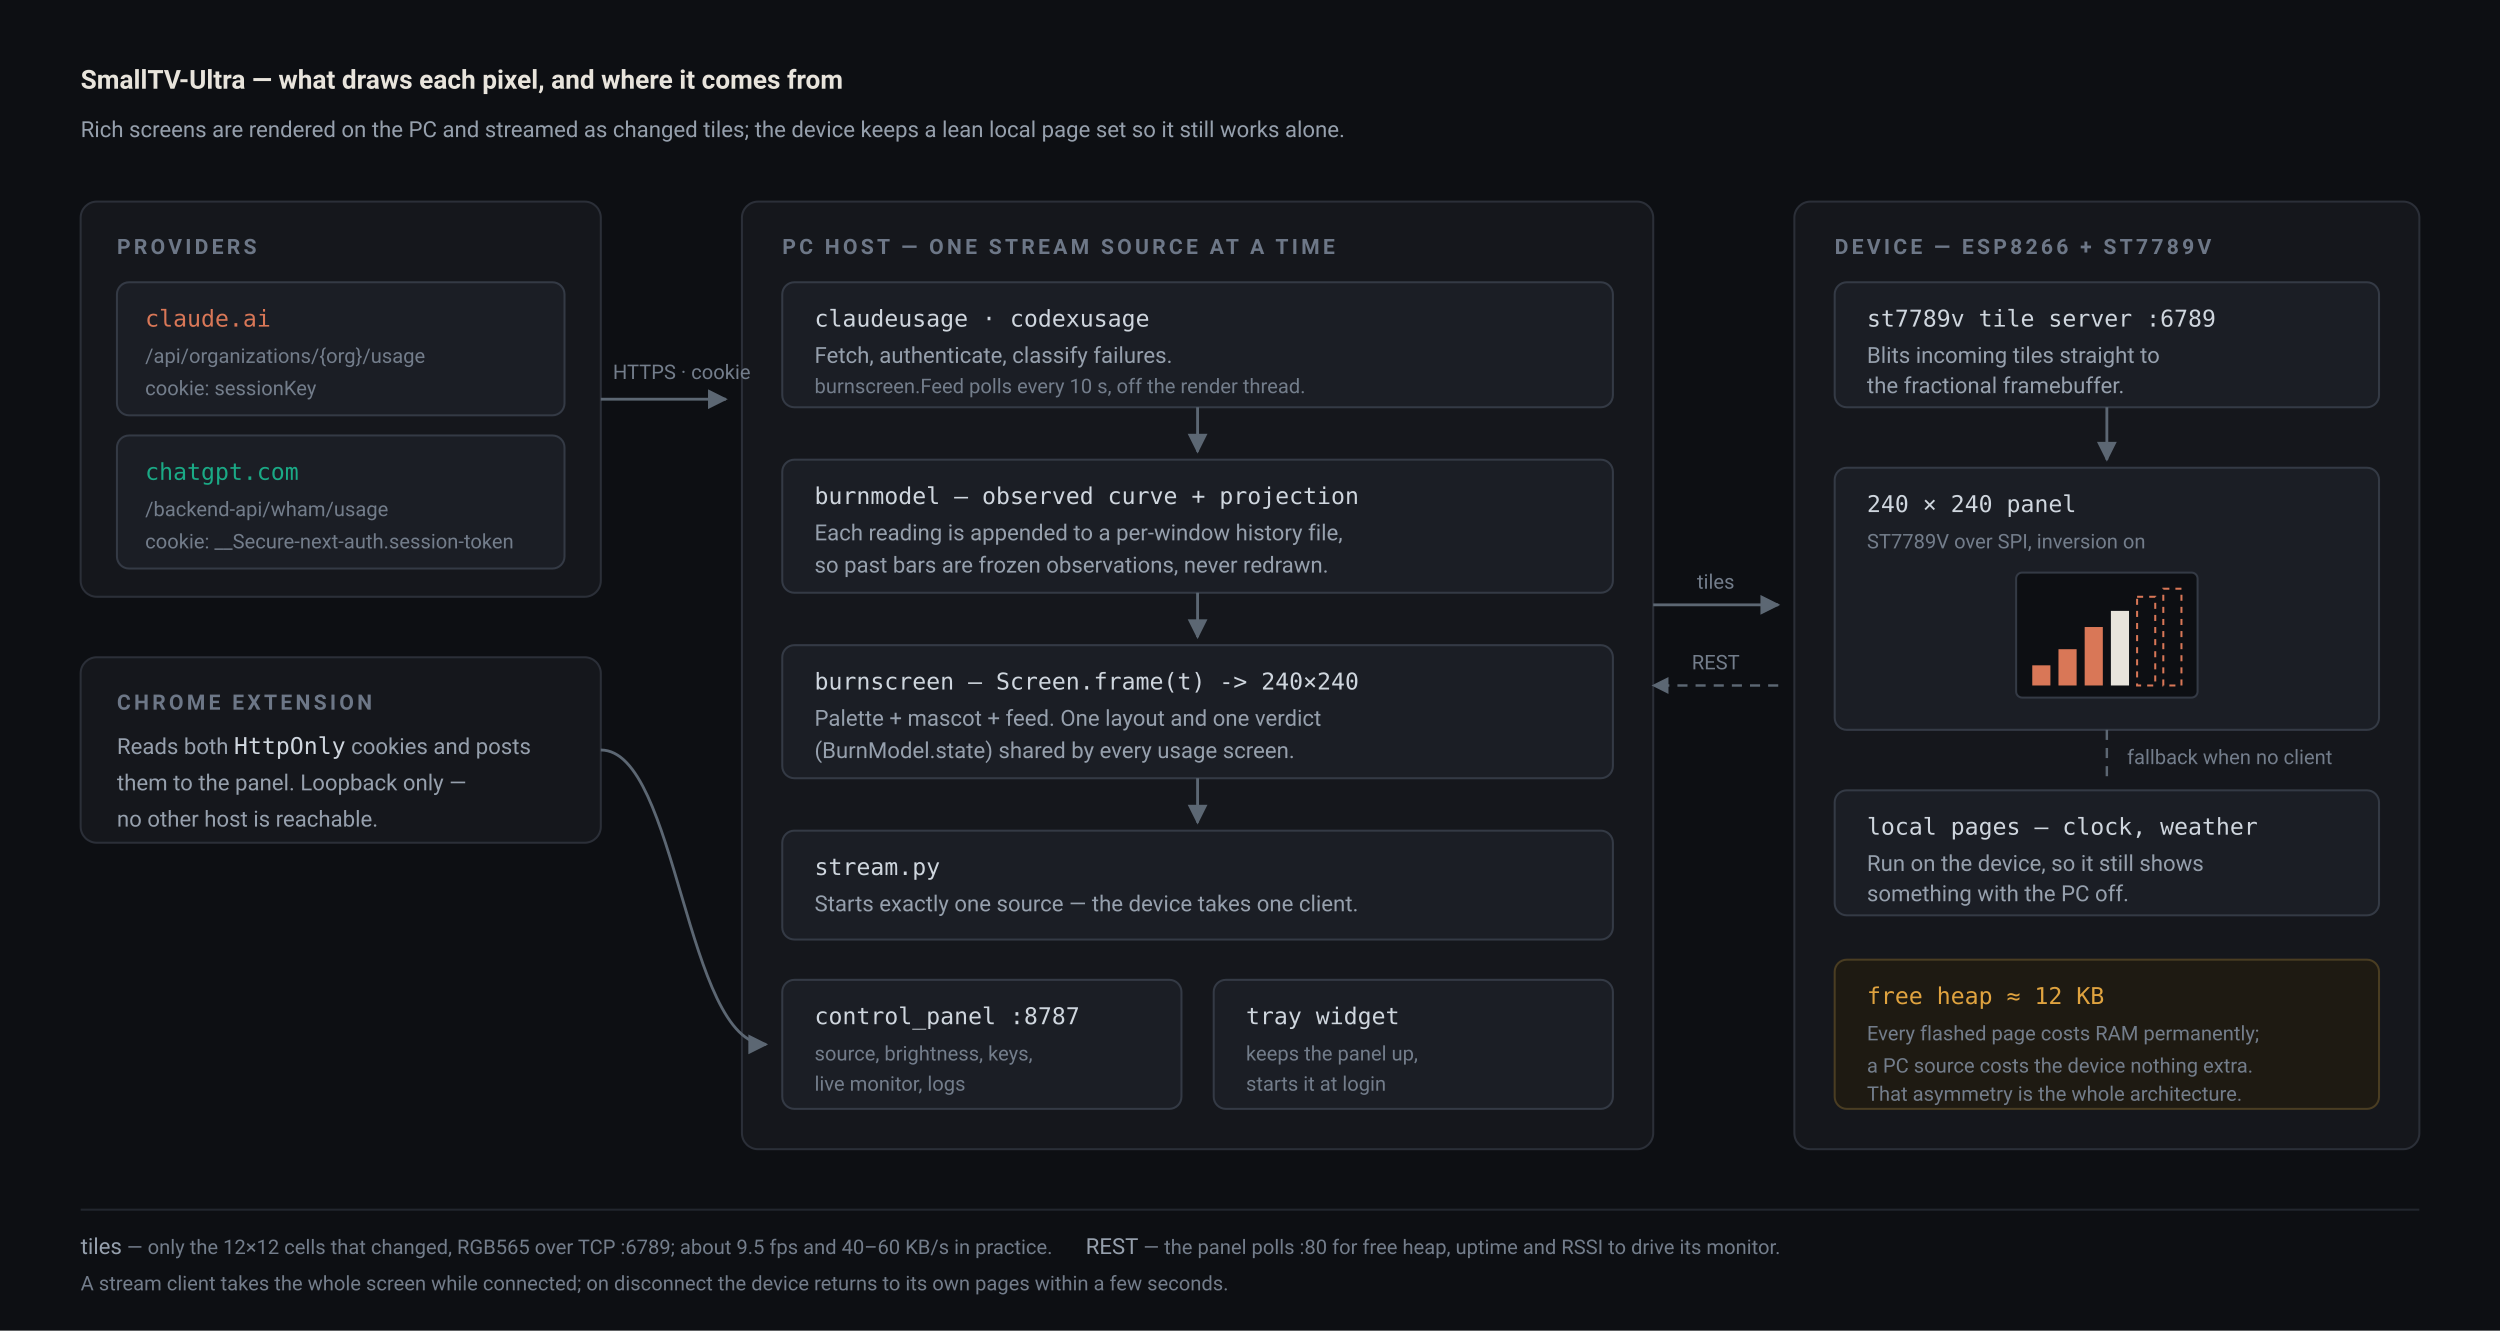
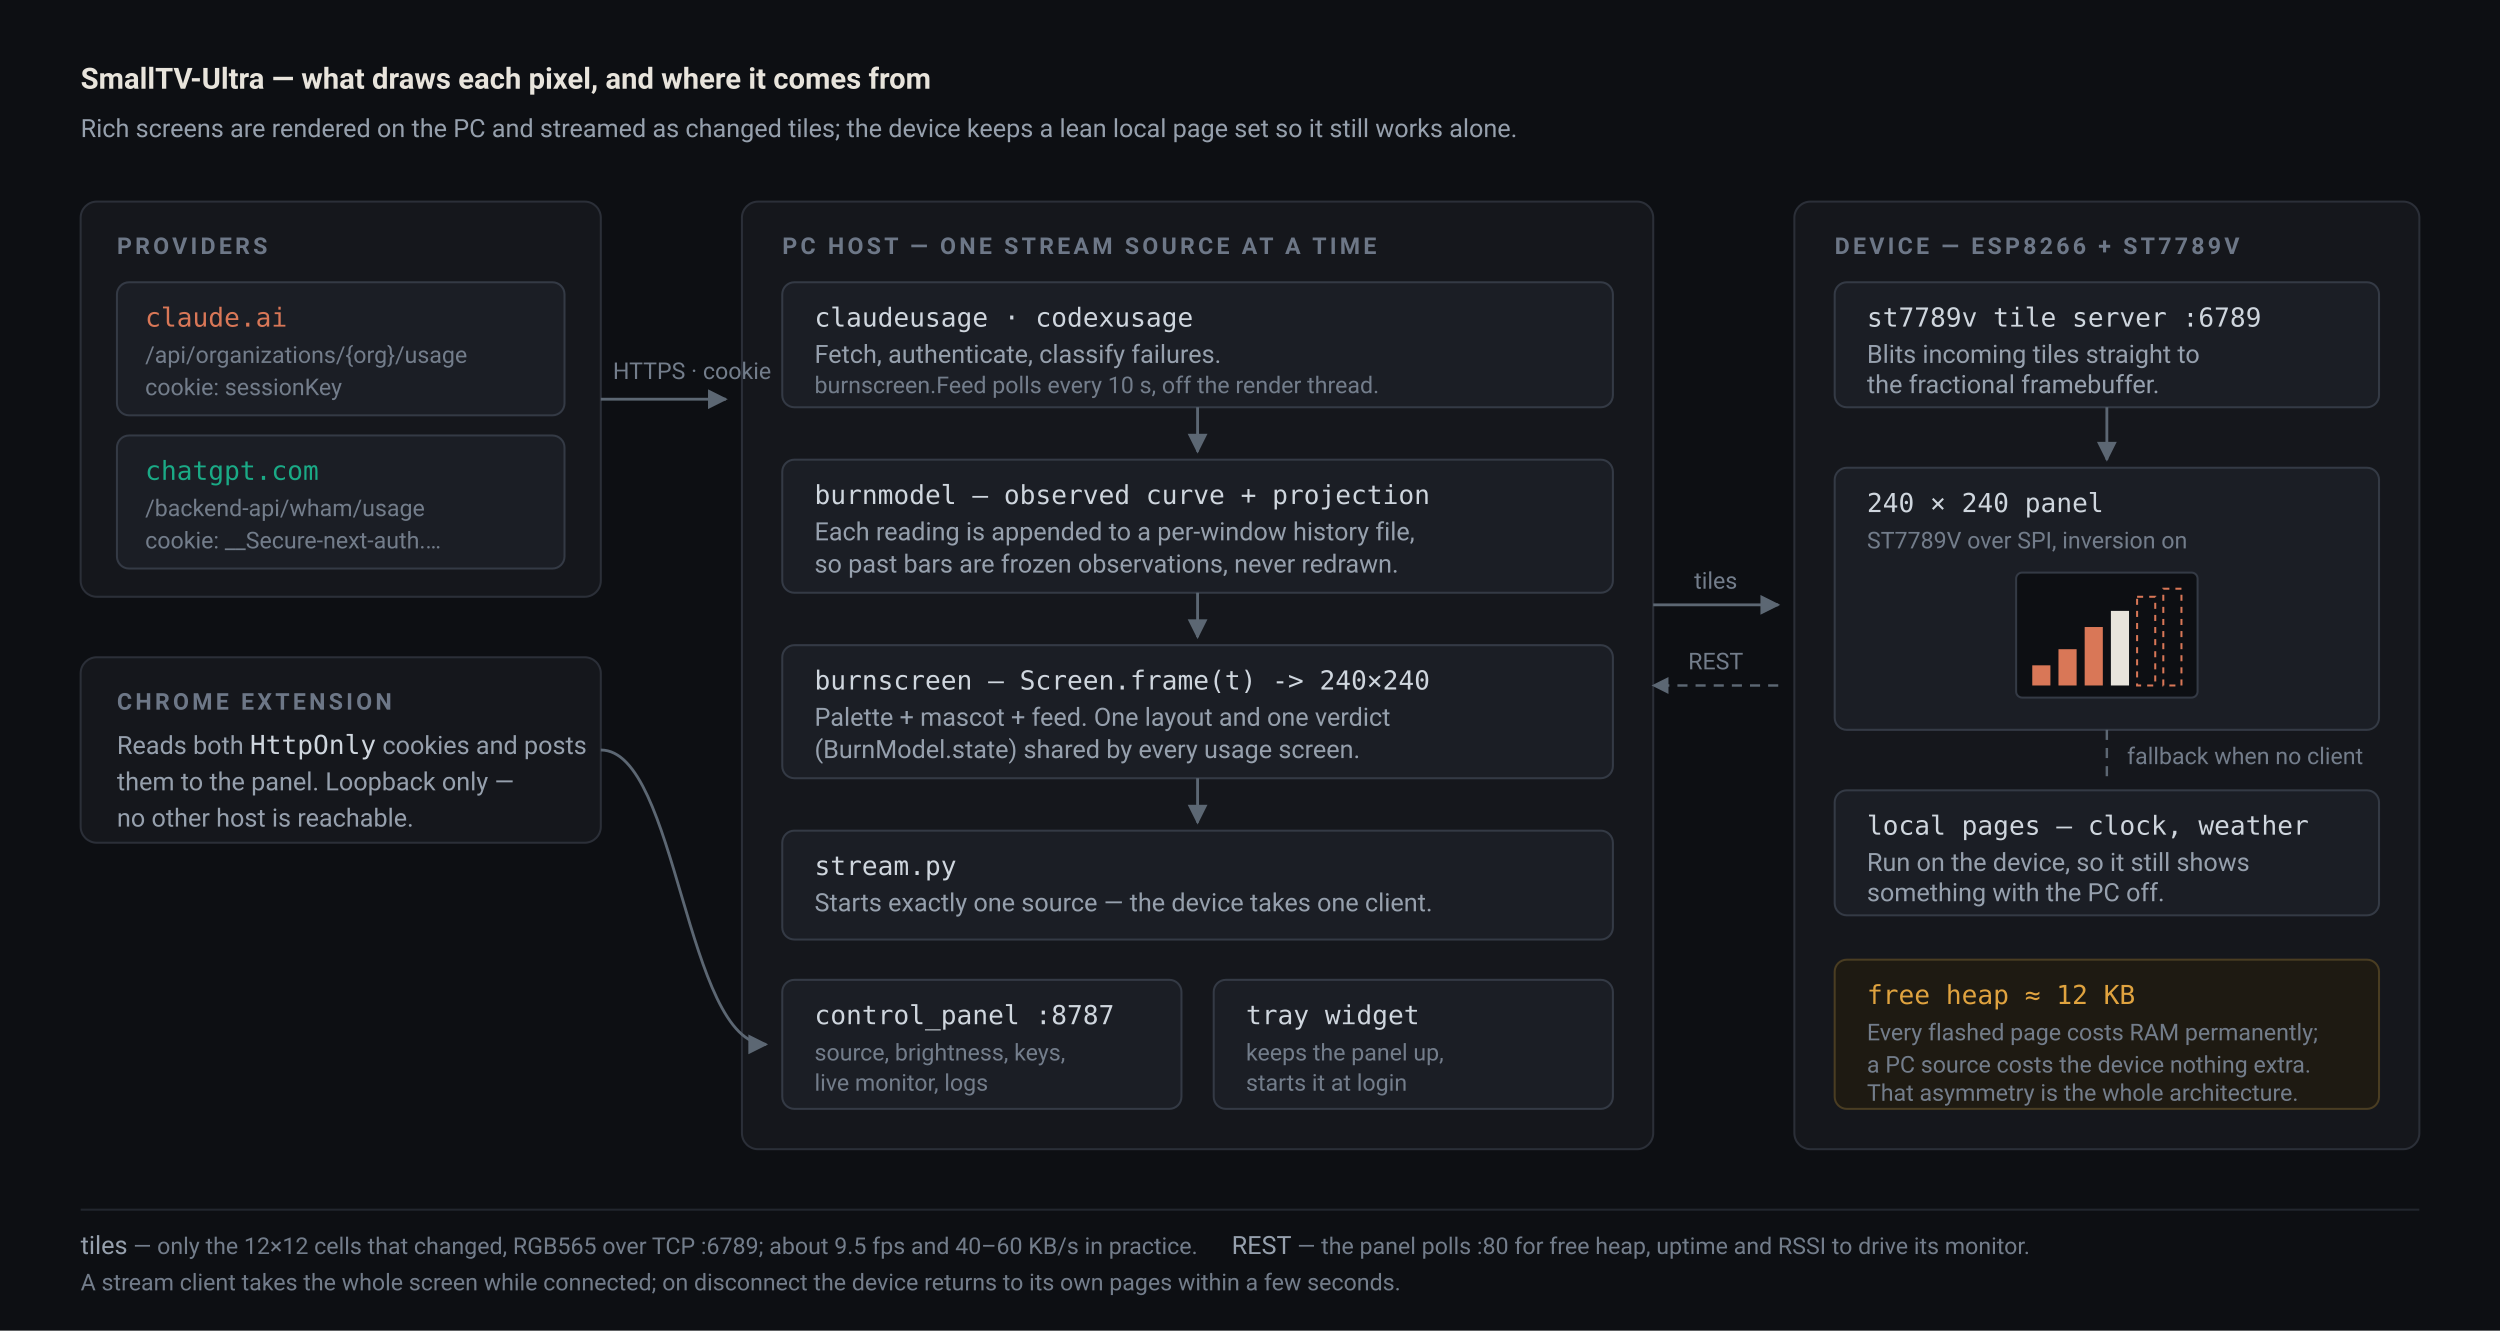
<svg xmlns="http://www.w3.org/2000/svg" viewBox="0 0 1240 660" width="1240" height="660" font-family="ui-sans-serif, -apple-system, BlinkMacSystemFont, 'Segoe UI', Roboto, Helvetica, Arial, sans-serif" role="img" aria-labelledby="t d">
  <defs>
    <style>
      .panel   { fill: #15171c; stroke: #2b2f38; stroke-width: 1; }
      .box     { fill: #1b1e25; stroke: #343a45; stroke-width: 1; }
-       .lbl     { fill: #6d7787; font-size: 10.5px; letter-spacing: 1.6px; font-weight: 600; }
-       .h       { fill: #e8e4dc; font-size: 13px; font-weight: 600; }
-       .m       { fill: #cfd6de; font-size: 11.5px;
+       .lbl     { fill: #6d7787; font-size: 11.5px; letter-spacing: 1.6px; font-weight: 600; }
+       .h       { fill: #e8e4dc; font-size: 14.5px; font-weight: 600; }
+       .m       { fill: #cfd6de; font-size: 13px;
                 font-family: ui-monospace, SFMono-Regular, Menlo, Consolas, monospace; }
-       .s       { fill: #96a0ad; font-size: 11px; }
-       .xs      { fill: #737d8b; font-size: 10px; }
+       .s       { fill: #96a0ad; font-size: 12.5px; }
+       .xs      { fill: #737d8b; font-size: 11.5px; }
      .edge    { stroke: #5c6773; stroke-width: 1.4; fill: none; }
      .edge-d  { stroke: #5c6773; stroke-width: 1.2; fill: none; stroke-dasharray: 5 4; }
      .claude  { fill: #d97757; }
      .codex   { fill: #1aaa86; }
      .warn    { fill: #e0a33f; }
    </style>
    <marker id="a" viewBox="0 0 10 10" refX="9" refY="5" markerWidth="7" markerHeight="7" orient="auto-start-reverse">
      <path d="M0,0 L10,5 L0,10 z" fill="#5c6773" />
    </marker>
  </defs>
  <rect width="1240" height="660" fill="#0d0f13" />
-   <text x="40" y="44" class="h" font-size="19">SmallTV-Ultra — what draws each pixel, and where it comes from</text>
+   <text x="40" y="44" class="h" font-size="21">SmallTV-Ultra — what draws each pixel, and where it comes from</text>
  <text x="40" y="68" class="s">Rich screens are rendered on the PC and streamed as changed tiles; the device keeps a lean local page set so it still works alone.</text>
  <rect x="40" y="100" width="258" height="196" rx="8" class="panel" />
  <text x="58" y="126" class="lbl">PROVIDERS</text>
  <rect x="58" y="140" width="222" height="66" rx="6" class="box" />
  <text x="72" y="162" class="m claude">claude.ai</text>
  <text x="72" y="180" class="xs">/api/organizations/{org}/usage</text>
  <text x="72" y="196" class="xs">cookie: sessionKey</text>
  <rect x="58" y="216" width="222" height="66" rx="6" class="box" />
  <text x="72" y="238" class="m codex">chatgpt.com</text>
  <text x="72" y="256" class="xs">/backend-api/wham/usage</text>
-   <text x="72" y="272" class="xs">cookie: __Secure-next-auth.session-token</text>
+   <text x="72" y="272" class="xs">cookie: __Secure-next-auth.…</text>
  <rect x="40" y="326" width="258" height="92" rx="8" class="panel" />
  <text x="58" y="352" class="lbl">CHROME EXTENSION</text>
  <text x="58" y="374" class="s">Reads both <tspan class="m" font-size="10.5">HttpOnly</tspan> cookies and posts</text>
  <text x="58" y="392" class="s">them to the panel. Loopback only —</text>
  <text x="58" y="410" class="s">no other host is reachable.</text>
  <rect x="368" y="100" width="452" height="470" rx="8" class="panel" />
  <text x="388" y="126" class="lbl">PC HOST — ONE STREAM SOURCE AT A TIME</text>
  <rect x="388" y="140" width="412" height="62" rx="6" class="box" />
  <text x="404" y="162" class="m">claudeusage · codexusage</text>
  <text x="404" y="180" class="s">Fetch, authenticate, classify failures.</text>
  <text x="404" y="195" class="xs">burnscreen.Feed polls every 10 s, off the render thread.</text>
  <path d="M594,202 L594,224" class="edge" marker-end="url(#a)" />
  <rect x="388" y="228" width="412" height="66" rx="6" class="box" />
  <text x="404" y="250" class="m">burnmodel — observed curve + projection</text>
  <text x="404" y="268" class="s">Each reading is appended to a per-window history file,</text>
  <text x="404" y="284" class="s">so past bars are frozen observations, never redrawn.</text>
  <path d="M594,294 L594,316" class="edge" marker-end="url(#a)" />
  <rect x="388" y="320" width="412" height="66" rx="6" class="box" />
  <text x="404" y="342" class="m">burnscreen — Screen.frame(t) -&gt; 240×240</text>
  <text x="404" y="360" class="s">Palette + mascot + feed. One layout and one verdict</text>
  <text x="404" y="376" class="s">(BurnModel.state) shared by every usage screen.</text>
  <path d="M594,386 L594,408" class="edge" marker-end="url(#a)" />
  <rect x="388" y="412" width="412" height="54" rx="6" class="box" />
  <text x="404" y="434" class="m">stream.py</text>
  <text x="404" y="452" class="s">Starts exactly one source — the device takes one client.</text>
  <rect x="388" y="486" width="198" height="64" rx="6" class="box" />
  <text x="404" y="508" class="m" font-size="11">control_panel :8787</text>
  <text x="404" y="526" class="xs">source, brightness, keys,</text>
  <text x="404" y="541" class="xs">live monitor, logs</text>
  <rect x="602" y="486" width="198" height="64" rx="6" class="box" />
  <text x="618" y="508" class="m" font-size="11">tray widget</text>
  <text x="618" y="526" class="xs">keeps the panel up,</text>
  <text x="618" y="541" class="xs">starts it at login</text>
  <rect x="890" y="100" width="310" height="470" rx="8" class="panel" />
  <text x="910" y="126" class="lbl">DEVICE — ESP8266 + ST7789V</text>
  <rect x="910" y="140" width="270" height="62" rx="6" class="box" />
  <text x="926" y="162" class="m">st7789v tile server :6789</text>
  <text x="926" y="180" class="s">Blits incoming tiles straight to</text>
  <text x="926" y="195" class="s">the fractional framebuffer.</text>
  <path d="M1045,202 L1045,228" class="edge" marker-end="url(#a)" />
  <rect x="910" y="232" width="270" height="130" rx="6" class="box" />
  <text x="926" y="254" class="m">240 × 240 panel</text>
  <text x="926" y="272" class="xs">ST7789V over SPI, inversion on</text>
  <rect x="1000" y="284" width="90" height="62" rx="3" fill="#0d0f13" stroke="#343a45" />
  <g>
    <rect x="1008" y="330" width="9" height="10" class="claude" />
    <rect x="1021" y="322" width="9" height="18" class="claude" />
    <rect x="1034" y="311" width="9" height="29" class="claude" />
    <rect x="1047" y="303" width="9" height="37" fill="#e8e4dc" />
    <rect x="1060" y="296" width="9" height="44" fill="none" stroke="#d97757" stroke-dasharray="3 3" />
    <rect x="1073" y="292" width="9" height="48" fill="none" stroke="#d97757" stroke-dasharray="3 3" />
  </g>
  <path d="M1045,362 L1045,388" class="edge-d" />
  <text x="1055" y="379" class="xs">fallback when no client</text>
  <rect x="910" y="392" width="270" height="62" rx="6" class="box" />
  <text x="926" y="414" class="m">local pages — clock, weather</text>
  <text x="926" y="432" class="s">Run on the device, so it still shows</text>
  <text x="926" y="447" class="s">something with the PC off.</text>
  <rect x="910" y="476" width="270" height="74" rx="6" fill="#1e1a12" stroke="#4a3d22" />
  <text x="926" y="498" class="m warn" font-size="11">free heap ≈ 12 KB</text>
  <text x="926" y="516" class="xs">Every flashed page costs RAM permanently;</text>
  <text x="926" y="532" class="xs">a PC source costs the device nothing extra.</text>
  <text x="926" y="546" class="xs">That asymmetry is the whole architecture.</text>
  <path d="M298,198 L360,198" class="edge" marker-end="url(#a)" />
  <text x="304" y="188" class="xs">HTTPS · cookie</text>
  <path d="M298,372 C336,372 340,518 380,518" class="edge" marker-end="url(#a)" />
  <path d="M820,300 L882,300" class="edge" marker-end="url(#a)" />
  <text x="851" y="292" class="xs" text-anchor="middle">tiles</text>
  <path d="M882,340 L820,340" class="edge-d" marker-end="url(#a)" />
  <text x="851" y="332" class="xs" text-anchor="middle">REST</text>
  <line x1="40" y1="600" x2="1200" y2="600" stroke="#22262e" stroke-width="1" />
  <text x="40" y="622" class="xs">
    <tspan class="s" font-size="10.5">tiles</tspan> — only the 12×12 cells that changed, RGB565 over TCP :6789; about 9.5 fps and 40–60 KB/s in practice.
    <tspan class="s" font-size="10.5" dx="14">REST</tspan> — the panel polls :80 for free heap, uptime and RSSI to drive its monitor.
  </text>
  <text x="40" y="640" class="xs">A stream client takes the whole screen while connected; on disconnect the device returns to its own pages within a few seconds.</text>
</svg>
